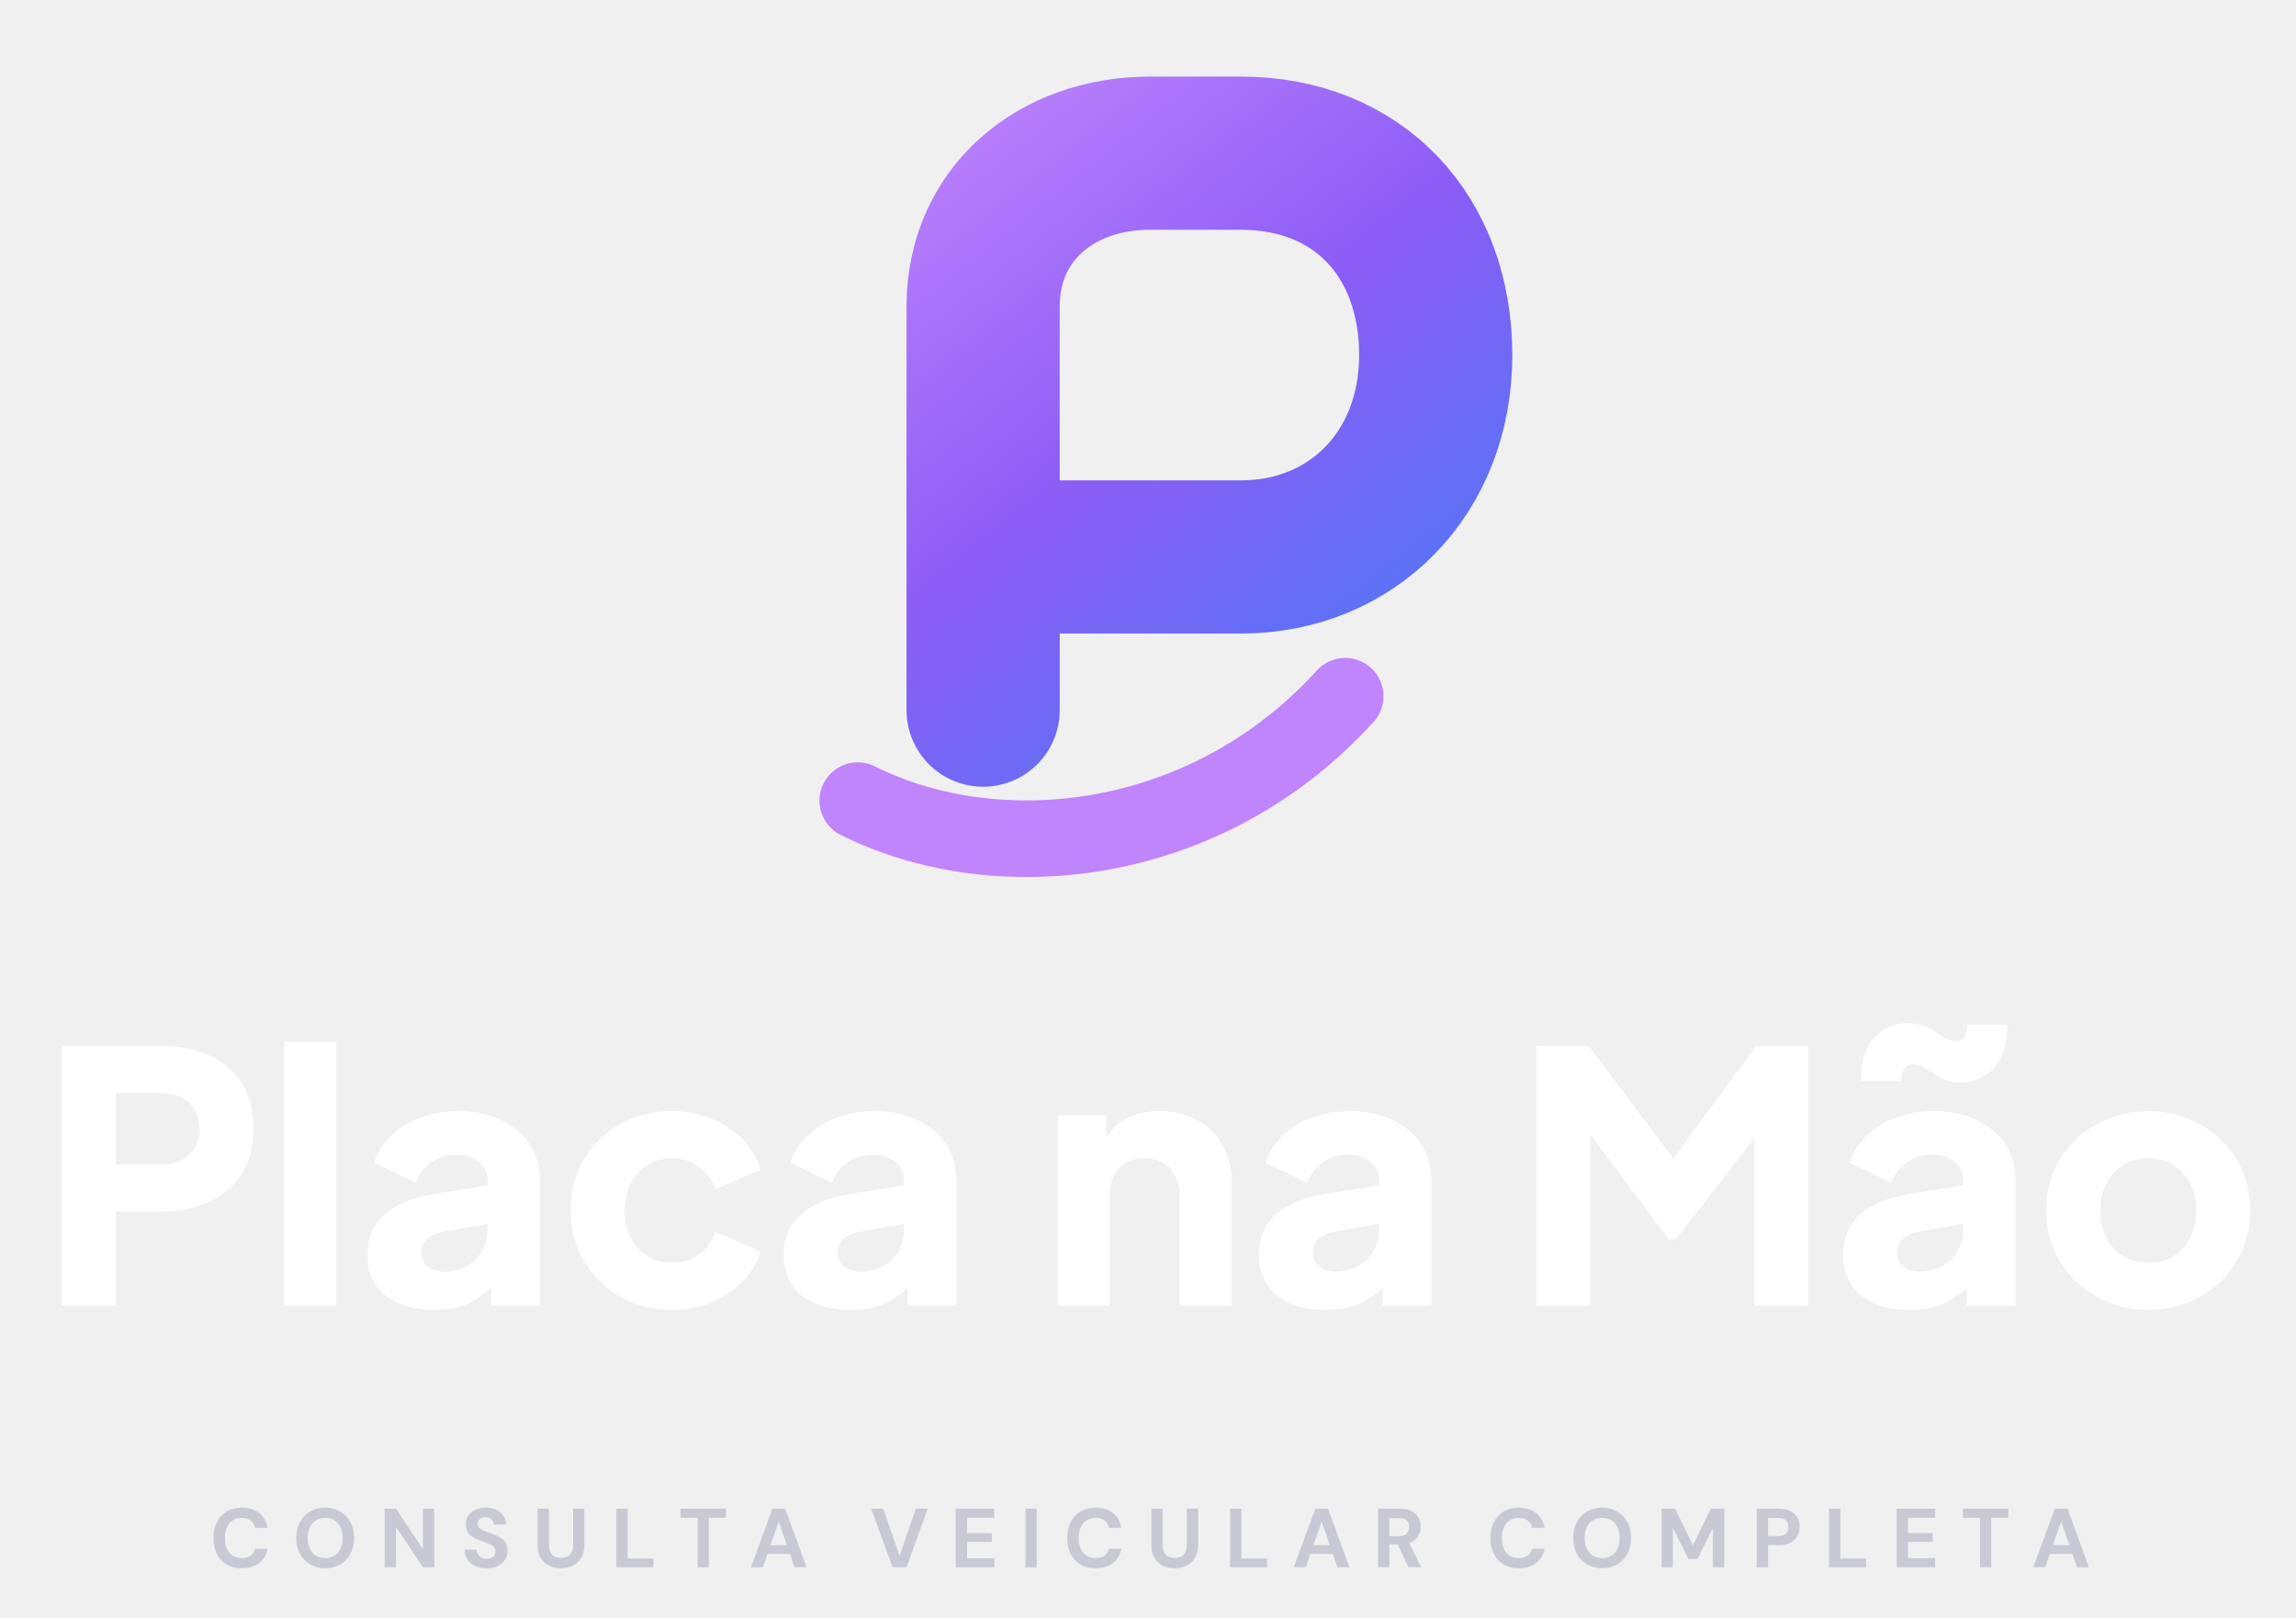
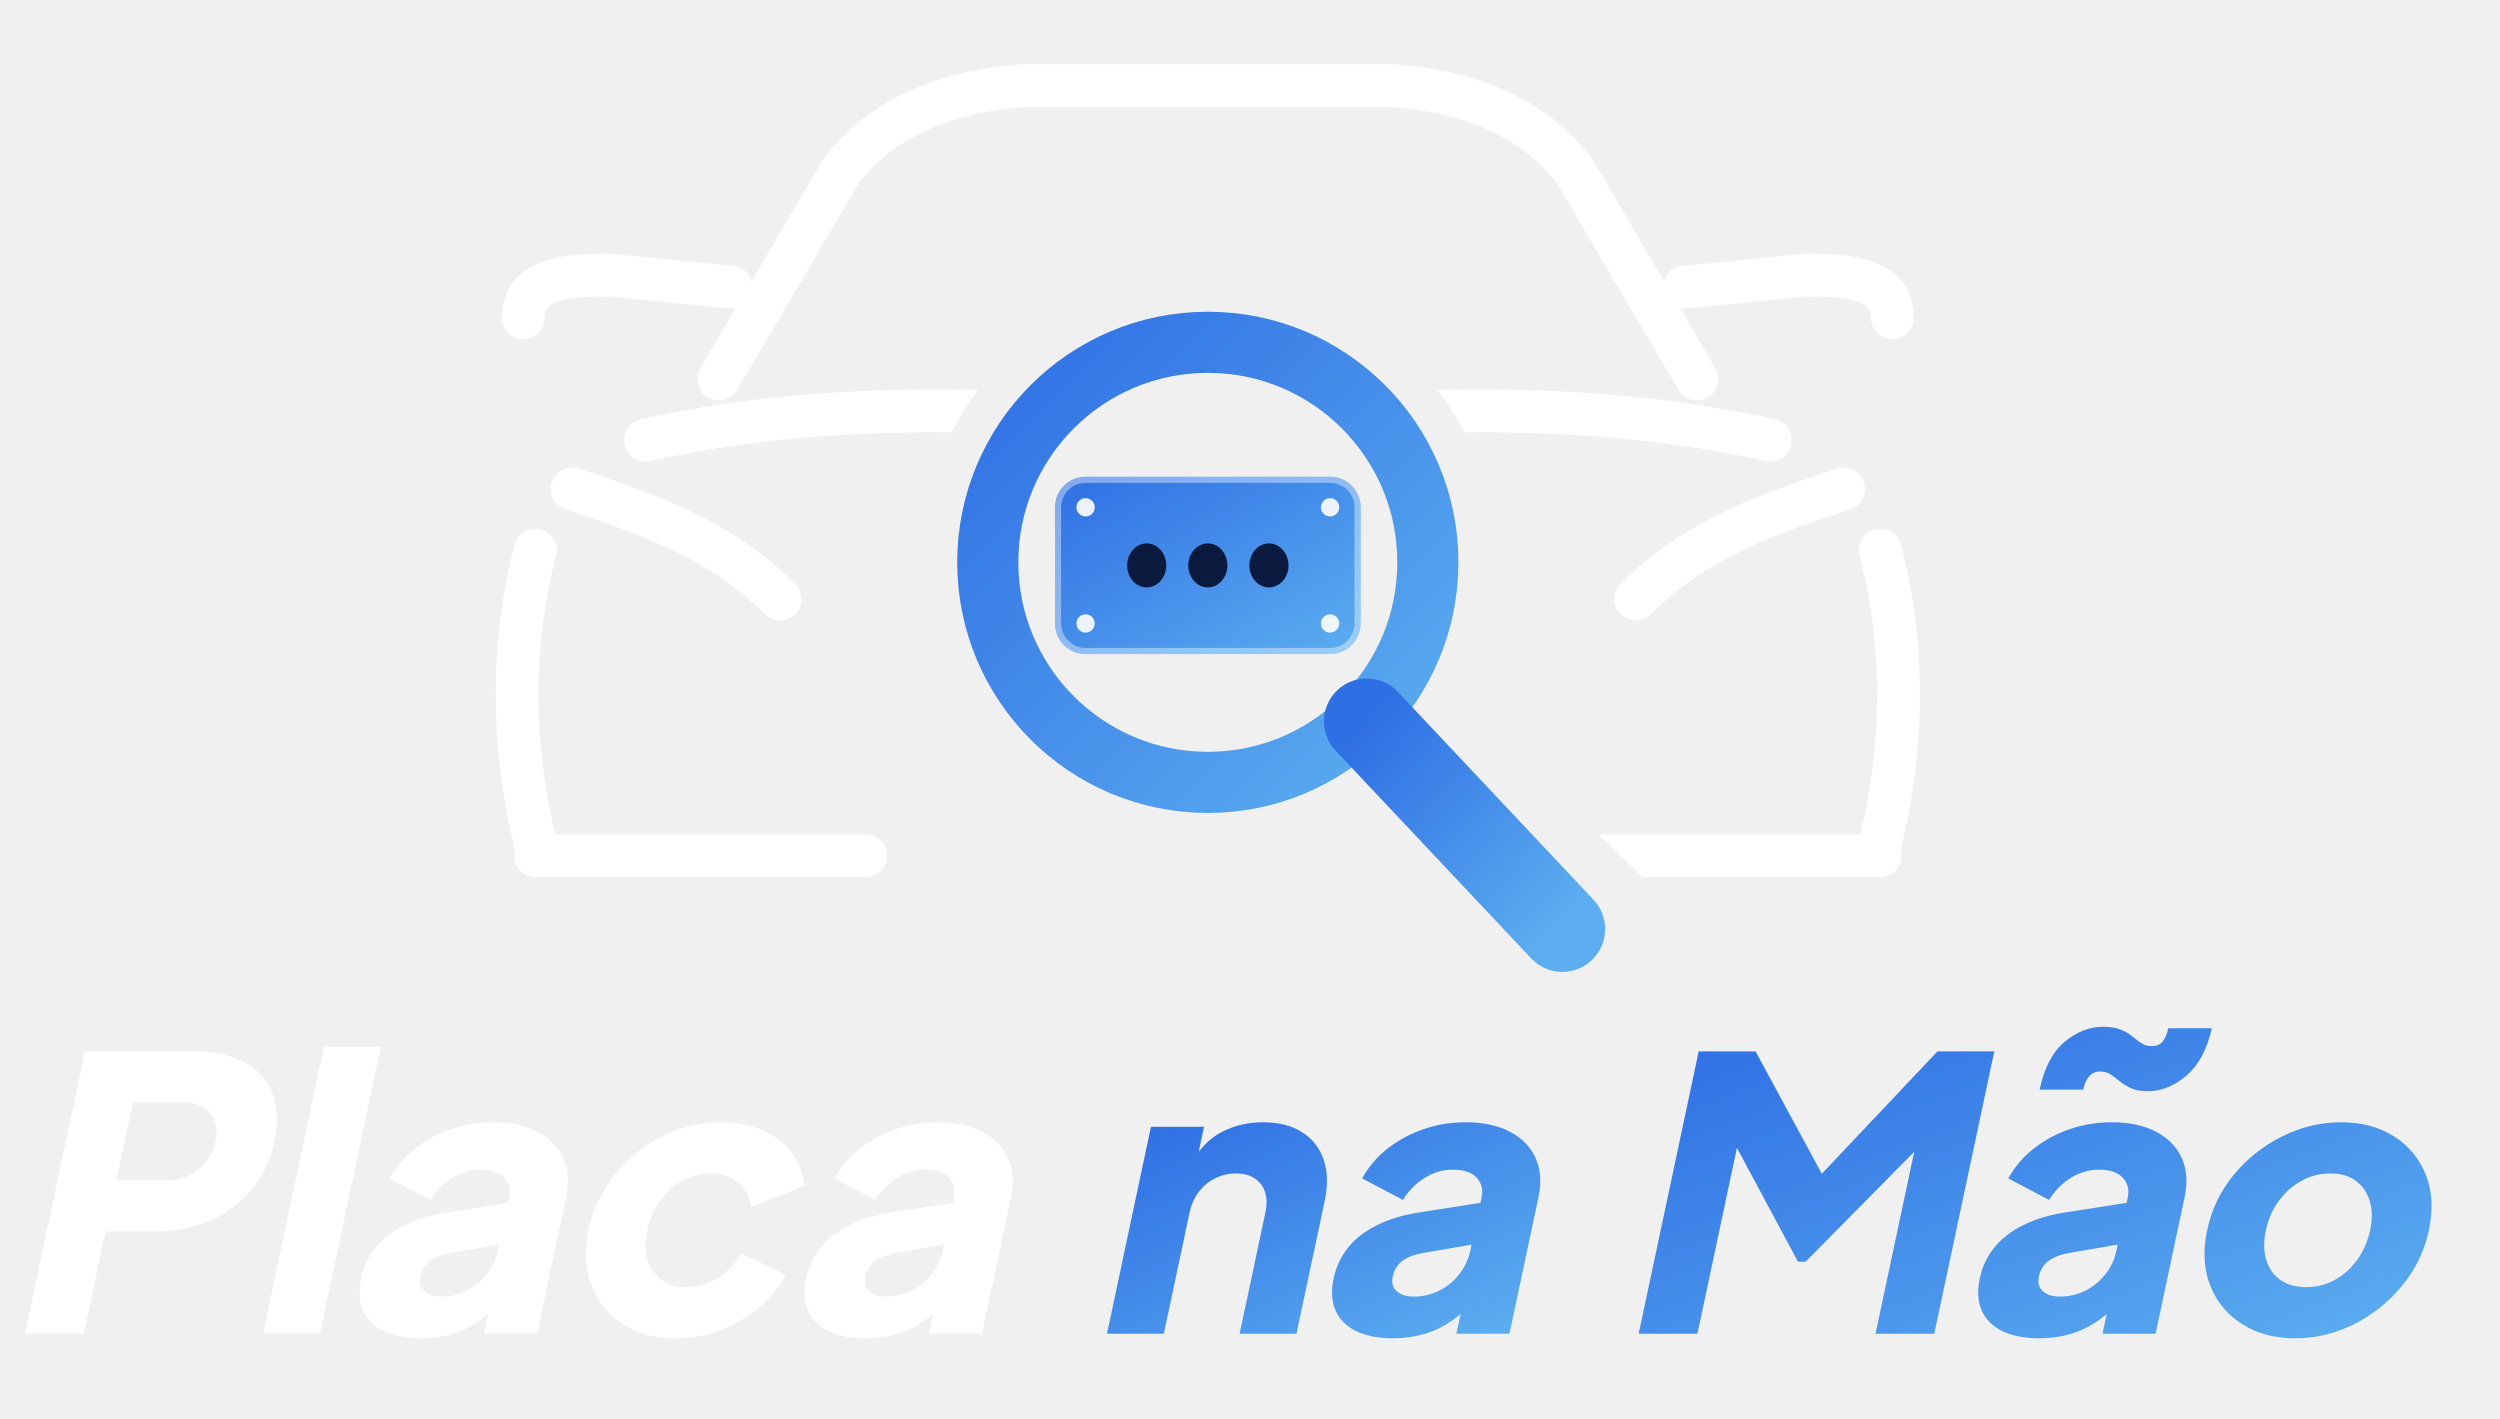
- <svg xmlns="http://www.w3.org/2000/svg" viewBox="0 0 237 167" width="237" height="167" role="img" aria-label="Placa na Mão">
+ <svg xmlns="http://www.w3.org/2000/svg" viewBox="0 0 409 232" width="409" height="232" role="img" aria-label="Placa na Mão">
  <defs>
-     <linearGradient id="g" x1="14" y1="8" x2="54" y2="58" gradientUnits="userSpaceOnUse">
-       <stop offset="0" stop-color="#C084FC" />
-       <stop offset=".45" stop-color="#8B5CF6" />
-       <stop offset="1" stop-color="#3B82F6" />
+     <linearGradient id="gd" x1="0" y1="0" x2="1" y2="1">
+       <stop offset="0" stop-color="#2F6FE4" />
+       <stop offset="1" stop-color="#5CAEF0" />
    </linearGradient>
  </defs>
-   <g transform="translate(72.73 0) scale(1.4375)">
-     <path d="M20 51V22C20 15.4 25.2 11 32 11H38.5C47 11 52.5 17 52.5 25.5C52.5 34 46.5 40 38.5 40H20" fill="none" stroke="url(#g)" stroke-width="11" stroke-linecap="round" stroke-linejoin="round" />
-     <path d="M11 57.5C21 62.5 36 61 46 50" fill="none" stroke="#C084FC" stroke-width="5.5" stroke-linecap="round" />
+   <g transform="translate(75.6,0)">
+     <g>
+       <mask id="md">
+         <rect width="244" height="170" fill="#fff" />
+         <circle cx="122" cy="92" r="47" fill="#000" />
+         <path d="M155 126 L190 160" stroke="#000" stroke-width="28" stroke-linecap="round" />
+       </mask>
+       <g mask="url(#md)" fill="none" stroke="#FFFFFF" stroke-width="7" stroke-linecap="round" stroke-linejoin="round">
+         <path d="M42 62 L62 28 C68 20 78 15 92 14 H152 C166 15 176 20 182 28 L202 62" />
+         <path d="M10 52 C10 46 16 45 24 45 L44 47" />
+         <path d="M234 52 C234 46 228 45 220 45 L200 47" />
+         <path d="M30 72 C48 68 70 66 100 68" />
+         <path d="M214 72 C196 68 174 66 144 68" />
+         <path d="M18 80 C30 84 42 88 52 98" />
+         <path d="M226 80 C214 84 202 88 192 98" />
+         <path d="M12 90 C8 105 8 122 12 138" />
+         <path d="M232 90 C236 105 236 122 232 138" />
+         <path d="M12 140 H66" />
+         <path d="M232 140 H178" />
+       </g>
+     </g>
+     <circle cx="122" cy="92" r="36" fill="none" stroke="url(#gd)" stroke-width="10" />
+     <path d="M148 118 L180 152" stroke="url(#gd)" stroke-width="14" stroke-linecap="round" />
+     <rect x="97" y="78" width="50" height="29" rx="5" fill="url(#gd)" />
+     <rect x="97.5" y="78.5" width="49" height="28" rx="4.5" fill="none" stroke="#fff" stroke-opacity=".4" stroke-width="1" />
+     <g fill="#0A1A3F">
+       <ellipse cx="112" cy="92.5" rx="3.2" ry="3.6" />
+       <ellipse cx="122" cy="92.5" rx="3.2" ry="3.6" />
+       <ellipse cx="132" cy="92.5" rx="3.2" ry="3.6" />
+     </g>
+     <g fill="#fff" fill-opacity=".9">
+       <circle cx="102" cy="83" r="1.5" />
+       <circle cx="142" cy="83" r="1.5" />
+       <circle cx="102" cy="102" r="1.5" />
+       <circle cx="142" cy="102" r="1.5" />
+     </g>
  </g>
-   <g transform="translate(4.00 106)">
-     <path d="M2.376 28.8V1.98H12.672Q15.444 1.98 17.586 2.952Q19.728 3.924 20.952 5.832Q22.176 7.74 22.176 10.548Q22.176 13.284 20.934 15.192Q19.692 17.1 17.55 18.09Q15.408 19.08 12.672 19.08H7.956V28.8ZM7.956 14.22H12.708Q13.896 14.22 14.76 13.752Q15.624 13.284 16.11 12.456Q16.596 11.628 16.596 10.548Q16.596 9.432 16.11 8.604Q15.624 7.776 14.76 7.308Q13.896 6.84 12.708 6.84H7.956Z M25.344 28.8V1.548H30.744V28.8Z M40.788 29.232Q38.664 29.232 37.116 28.548Q35.568 27.864 34.74 26.586Q33.912 25.308 33.912 23.544Q33.912 21.888 34.668 20.61Q35.424 19.332 36.99 18.468Q38.556 17.604 40.896 17.244L46.332 16.38V15.84Q46.332 14.724 45.45 13.968Q44.568 13.212 43.056 13.212Q41.616 13.212 40.518 14.004Q39.42 14.796 38.916 16.092L34.596 14.04Q35.172 12.384 36.432 11.196Q37.692 10.008 39.456 9.36Q41.22 8.712 43.308 8.712Q45.792 8.712 47.7 9.612Q49.608 10.512 50.67 12.114Q51.732 13.716 51.732 15.84V28.8H46.692V26.928Q46.368 27.288 46.008 27.54Q44.964 28.404 43.668 28.818Q42.372 29.232 40.788 29.232ZM46.332 20.34 41.868 21.132Q40.716 21.348 40.104 21.87Q39.492 22.392 39.492 23.364Q39.492 24.264 40.176 24.768Q40.86 25.272 41.868 25.272Q43.2 25.272 44.208 24.696Q45.216 24.12 45.774 23.13Q46.332 22.14 46.332 20.952Z M65.34 29.232Q62.388 29.232 60.03 27.882Q57.672 26.532 56.286 24.192Q54.9 21.852 54.9 18.936Q54.9 16.02 56.268 13.698Q57.636 11.376 60.012 10.044Q62.388 8.712 65.34 8.712Q67.536 8.712 69.408 9.468Q71.28 10.224 72.612 11.574Q73.944 12.924 74.52 14.76L69.84 16.776Q69.336 15.3 68.13 14.436Q66.924 13.572 65.34 13.572Q63.936 13.572 62.838 14.256Q61.74 14.94 61.11 16.164Q60.48 17.388 60.48 18.972Q60.48 20.556 61.11 21.78Q61.74 23.004 62.838 23.688Q63.936 24.372 65.34 24.372Q66.96 24.372 68.148 23.508Q69.336 22.644 69.84 21.168L74.52 23.22Q73.98 24.948 72.648 26.316Q71.316 27.684 69.444 28.458Q67.572 29.232 65.34 29.232Z M83.772 29.232Q81.648 29.232 80.1 28.548Q78.552 27.864 77.724 26.586Q76.896 25.308 76.896 23.544Q76.896 21.888 77.652 20.61Q78.408 19.332 79.974 18.468Q81.54 17.604 83.88 17.244L89.316 16.38V15.84Q89.316 14.724 88.434 13.968Q87.552 13.212 86.04 13.212Q84.6 13.212 83.502 14.004Q82.404 14.796 81.9 16.092L77.58 14.04Q78.156 12.384 79.416 11.196Q80.676 10.008 82.44 9.36Q84.204 8.712 86.292 8.712Q88.776 8.712 90.684 9.612Q92.592 10.512 93.654 12.114Q94.716 13.716 94.716 15.84V28.8H89.676V26.928Q89.352 27.288 88.992 27.54Q87.948 28.404 86.652 28.818Q85.356 29.232 83.772 29.232ZM89.316 20.34 84.852 21.132Q83.7 21.348 83.088 21.87Q82.476 22.392 82.476 23.364Q82.476 24.264 83.16 24.768Q83.844 25.272 84.852 25.272Q86.184 25.272 87.192 24.696Q88.2 24.12 88.758 23.13Q89.316 22.14 89.316 20.952Z M105.156 28.8V9.144H110.196V11.52Q110.88 10.26 112.14 9.54Q113.652 8.712 115.704 8.712Q117.936 8.712 119.61 9.648Q121.284 10.584 122.22 12.258Q123.156 13.932 123.156 16.164V28.8H117.756V17.316Q117.756 16.164 117.306 15.336Q116.856 14.508 116.046 14.04Q115.236 13.572 114.156 13.572Q113.112 13.572 112.284 14.04Q111.456 14.508 111.006 15.336Q110.556 16.164 110.556 17.316V28.8Z M132.804 29.232Q130.68 29.232 129.132 28.548Q127.584 27.864 126.756 26.586Q125.928 25.308 125.928 23.544Q125.928 21.888 126.684 20.61Q127.44 19.332 129.006 18.468Q130.572 17.604 132.912 17.244L138.348 16.38V15.84Q138.348 14.724 137.466 13.968Q136.584 13.212 135.072 13.212Q133.632 13.212 132.534 14.004Q131.436 14.796 130.932 16.092L126.612 14.04Q127.188 12.384 128.448 11.196Q129.708 10.008 131.472 9.36Q133.236 8.712 135.324 8.712Q137.808 8.712 139.716 9.612Q141.624 10.512 142.686 12.114Q143.748 13.716 143.748 15.84V28.8H138.708V26.928Q138.384 27.288 138.024 27.54Q136.98 28.404 135.684 28.818Q134.388 29.232 132.804 29.232ZM138.348 20.34 133.884 21.132Q132.732 21.348 132.12 21.87Q131.508 22.392 131.508 23.364Q131.508 24.264 132.192 24.768Q132.876 25.272 133.884 25.272Q135.216 25.272 136.224 24.696Q137.232 24.12 137.79 23.13Q138.348 22.14 138.348 20.952Z M154.584 28.8V1.98H159.984L168.732 13.608L177.264 1.98H182.664V28.8H177.084V11.52L168.984 21.96H168.264L160.164 11.124V28.8Z M193.104 29.232Q190.98 29.232 189.432 28.548Q187.884 27.864 187.056 26.586Q186.228 25.308 186.228 23.544Q186.228 21.888 186.984 20.61Q187.74 19.332 189.306 18.468Q190.872 17.604 193.212 17.244L198.648 16.38V15.84Q198.648 14.724 197.766 13.968Q196.884 13.212 195.372 13.212Q193.932 13.212 192.834 14.004Q191.736 14.796 191.232 16.092L186.912 14.04Q187.488 12.384 188.748 11.196Q190.008 10.008 191.772 9.36Q193.536 8.712 195.624 8.712Q198.108 8.712 200.016 9.612Q201.924 10.512 202.986 12.114Q204.048 13.716 204.048 15.84V28.8H199.008V26.928Q198.684 27.288 198.324 27.54Q197.28 28.404 195.984 28.818Q194.688 29.232 193.104 29.232ZM198.648 20.34 194.184 21.132Q193.032 21.348 192.42 21.87Q191.808 22.392 191.808 23.364Q191.808 24.264 192.492 24.768Q193.176 25.272 194.184 25.272Q195.516 25.272 196.524 24.696Q197.532 24.12 198.09 23.13Q198.648 22.14 198.648 20.952ZM198.432 5.76Q197.424 5.76 196.74 5.472Q196.056 5.184 195.552 4.824Q195.048 4.464 194.562 4.176Q194.076 3.888 193.464 3.888Q192.852 3.888 192.546 4.338Q192.24 4.788 192.24 5.616H188.1Q188.1 2.484 189.522 1.062Q190.944 -0.36 192.852 -0.36Q193.896 -0.36 194.598 -0.09Q195.3 0.18 195.84 0.558Q196.38 0.936 196.848 1.206Q197.316 1.476 197.856 1.476Q198.576 1.476 198.828 1.026Q199.08 0.576 199.08 -0.216H203.22Q203.184 2.808 201.762 4.284Q200.34 5.76 198.432 5.76Z M217.764 29.232Q214.848 29.232 212.454 27.9Q210.06 26.568 208.638 24.246Q207.216 21.924 207.216 18.972Q207.216 15.984 208.638 13.68Q210.06 11.376 212.454 10.044Q214.848 8.712 217.764 8.712Q220.68 8.712 223.056 10.044Q225.432 11.376 226.854 13.68Q228.276 15.984 228.276 18.972Q228.276 21.924 226.854 24.246Q225.432 26.568 223.056 27.9Q220.68 29.232 217.764 29.232ZM217.764 24.372Q219.24 24.372 220.338 23.688Q221.436 23.004 222.066 21.78Q222.696 20.556 222.696 18.972Q222.696 17.388 222.066 16.182Q221.436 14.976 220.338 14.274Q219.24 13.572 217.764 13.572Q216.288 13.572 215.172 14.274Q214.056 14.976 213.426 16.182Q212.796 17.388 212.796 18.972Q212.796 20.556 213.426 21.78Q214.056 23.004 215.172 23.688Q216.288 24.372 217.764 24.372Z" fill="#FFFFFF" />
-   </g>
-   <g transform="translate(21.64 106)">
-     <path d="M3.309 55.904Q2.402 55.904 1.75 55.511Q1.097 55.117 0.747 54.413Q0.397 53.709 0.397 52.785Q0.397 51.86 0.747 51.152Q1.097 50.443 1.75 50.046Q2.402 49.648 3.309 49.648Q4.406 49.648 5.106 50.193Q5.806 50.737 5.979 51.731H4.709Q4.596 51.247 4.238 50.975Q3.879 50.702 3.3 50.702Q2.765 50.702 2.38 50.957Q1.996 51.212 1.788 51.674Q1.581 52.137 1.581 52.785Q1.581 53.424 1.788 53.891Q1.996 54.357 2.38 54.608Q2.765 54.858 3.3 54.858Q3.879 54.858 4.234 54.603Q4.588 54.348 4.7 53.891H5.979Q5.806 54.832 5.106 55.368Q4.406 55.904 3.309 55.904Z M11.923 55.904Q11.042 55.904 10.368 55.506Q9.694 55.109 9.314 54.405Q8.934 53.7 8.934 52.776Q8.934 51.852 9.314 51.147Q9.694 50.443 10.368 50.046Q11.042 49.648 11.923 49.648Q12.813 49.648 13.487 50.046Q14.161 50.443 14.537 51.147Q14.913 51.852 14.913 52.776Q14.913 53.7 14.537 54.405Q14.161 55.109 13.487 55.506Q12.813 55.904 11.923 55.904ZM11.923 54.858Q12.476 54.858 12.878 54.603Q13.28 54.348 13.504 53.882Q13.729 53.415 13.729 52.776Q13.729 52.128 13.504 51.666Q13.28 51.204 12.878 50.953Q12.476 50.702 11.923 50.702Q11.379 50.702 10.973 50.953Q10.567 51.204 10.342 51.666Q10.117 52.128 10.117 52.776Q10.117 53.415 10.342 53.882Q10.567 54.348 10.973 54.603Q11.379 54.858 11.923 54.858Z M18.066 55.8V49.752H19.233L22.015 53.925V49.752H23.181V55.8H22.015L19.233 51.636V55.8Z M28.607 55.904Q27.95 55.904 27.436 55.679Q26.922 55.454 26.624 55.022Q26.326 54.59 26.317 53.977H27.553Q27.562 54.245 27.691 54.461Q27.821 54.677 28.05 54.802Q28.279 54.927 28.598 54.927Q28.875 54.927 29.078 54.837Q29.281 54.746 29.393 54.582Q29.506 54.418 29.506 54.193Q29.506 53.934 29.38 53.761Q29.255 53.588 29.035 53.467Q28.814 53.346 28.525 53.247Q28.236 53.148 27.916 53.035Q27.199 52.802 26.823 52.413Q26.447 52.024 26.447 51.385Q26.447 50.841 26.711 50.452Q26.974 50.063 27.441 49.856Q27.907 49.648 28.503 49.648Q29.117 49.648 29.579 49.86Q30.041 50.072 30.313 50.469Q30.586 50.867 30.594 51.402H29.35Q29.341 51.204 29.233 51.026Q29.125 50.849 28.935 50.741Q28.745 50.633 28.486 50.633Q28.261 50.625 28.076 50.702Q27.89 50.78 27.782 50.931Q27.674 51.083 27.674 51.307Q27.674 51.523 27.782 51.67Q27.89 51.817 28.08 51.925Q28.27 52.033 28.529 52.124Q28.788 52.214 29.091 52.309Q29.54 52.465 29.92 52.677Q30.3 52.888 30.525 53.225Q30.75 53.562 30.75 54.115Q30.75 54.59 30.499 54.996Q30.249 55.403 29.778 55.653Q29.307 55.904 28.607 55.904Z M36.245 55.904Q35.58 55.904 35.035 55.636Q34.491 55.368 34.171 54.832Q33.852 54.297 33.852 53.467V49.752H35.018V53.476Q35.018 53.925 35.165 54.232Q35.312 54.539 35.592 54.685Q35.873 54.832 36.262 54.832Q36.66 54.832 36.94 54.685Q37.221 54.539 37.368 54.232Q37.515 53.925 37.515 53.476V49.752H38.681V53.467Q38.681 54.297 38.353 54.832Q38.025 55.368 37.467 55.636Q36.91 55.904 36.245 55.904Z M41.982 55.8V49.752H43.148V54.893H45.801V55.8Z M50.371 55.8V50.694H48.6V49.752H53.292V50.694H51.529V55.8Z M55.875 55.8 58.087 49.752H59.409L61.612 55.8H60.376L59.901 54.426H57.577L57.102 55.8ZM59.59 53.519 58.743 51.083 57.897 53.519Z M70.494 55.8 68.291 49.752H69.535L71.211 54.608L72.896 49.752H74.131L71.928 55.8Z M77.017 55.8V49.752H80.991V50.694H78.183V52.275H80.732V53.182H78.183V54.858H80.991V55.8Z M84.214 55.8V49.752H85.38V55.8Z M91.437 55.904Q90.53 55.904 89.878 55.511Q89.225 55.117 88.875 54.413Q88.525 53.709 88.525 52.785Q88.525 51.86 88.875 51.152Q89.225 50.443 89.878 50.046Q90.53 49.648 91.437 49.648Q92.534 49.648 93.234 50.193Q93.934 50.737 94.107 51.731H92.837Q92.724 51.247 92.366 50.975Q92.007 50.702 91.428 50.702Q90.893 50.702 90.508 50.957Q90.124 51.212 89.916 51.674Q89.709 52.137 89.709 52.785Q89.709 53.424 89.916 53.891Q90.124 54.357 90.508 54.608Q90.893 54.858 91.428 54.858Q92.007 54.858 92.362 54.603Q92.716 54.348 92.828 53.891H94.107Q93.934 54.832 93.234 55.368Q92.534 55.904 91.437 55.904Z M99.602 55.904Q98.937 55.904 98.392 55.636Q97.848 55.368 97.528 54.832Q97.209 54.297 97.209 53.467V49.752H98.375V53.476Q98.375 53.925 98.522 54.232Q98.669 54.539 98.95 54.685Q99.23 54.832 99.619 54.832Q100.017 54.832 100.297 54.685Q100.578 54.539 100.725 54.232Q100.872 53.925 100.872 53.476V49.752H102.038V53.467Q102.038 54.297 101.71 54.832Q101.382 55.368 100.824 55.636Q100.267 55.904 99.602 55.904Z M105.339 55.8V49.752H106.505V54.893H109.158V55.8Z M111.914 55.8 114.126 49.752H115.448L117.651 55.8H116.415L115.94 54.426H113.616L113.141 55.8ZM115.629 53.519 114.782 51.083 113.936 53.519Z M120.606 55.8V49.752H122.861Q123.595 49.752 124.07 50.003Q124.546 50.253 124.779 50.672Q125.012 51.091 125.012 51.601Q125.012 52.085 124.788 52.504Q124.563 52.923 124.088 53.173Q123.967 53.243 123.828 53.286L125.073 55.8H123.742L122.636 53.433H121.772V55.8ZM121.772 52.586H122.792Q123.319 52.586 123.569 52.327Q123.82 52.068 123.82 51.644Q123.82 51.221 123.574 50.975Q123.327 50.728 122.792 50.728H121.772Z M135.121 55.904Q134.214 55.904 133.561 55.511Q132.909 55.117 132.559 54.413Q132.209 53.709 132.209 52.785Q132.209 51.86 132.559 51.152Q132.909 50.443 133.561 50.046Q134.214 49.648 135.121 49.648Q136.218 49.648 136.918 50.193Q137.618 50.737 137.791 51.731H136.521Q136.408 51.247 136.05 50.975Q135.691 50.702 135.112 50.702Q134.577 50.702 134.192 50.957Q133.808 51.212 133.6 51.674Q133.393 52.137 133.393 52.785Q133.393 53.424 133.6 53.891Q133.808 54.357 134.192 54.608Q134.577 54.858 135.112 54.858Q135.691 54.858 136.045 54.603Q136.4 54.348 136.512 53.891H137.791Q137.618 54.832 136.918 55.368Q136.218 55.904 135.121 55.904Z M143.735 55.904Q142.854 55.904 142.18 55.506Q141.506 55.109 141.126 54.405Q140.746 53.7 140.746 52.776Q140.746 51.852 141.126 51.147Q141.506 50.443 142.18 50.046Q142.854 49.648 143.735 49.648Q144.625 49.648 145.299 50.046Q145.973 50.443 146.349 51.147Q146.724 51.852 146.724 52.776Q146.724 53.7 146.349 54.405Q145.973 55.109 145.299 55.506Q144.625 55.904 143.735 55.904ZM143.735 54.858Q144.288 54.858 144.69 54.603Q145.092 54.348 145.316 53.882Q145.541 53.415 145.541 52.776Q145.541 52.128 145.316 51.666Q145.092 51.204 144.69 50.953Q144.288 50.702 143.735 50.702Q143.191 50.702 142.785 50.953Q142.379 51.204 142.154 51.666Q141.929 52.128 141.929 52.776Q141.929 53.415 142.154 53.882Q142.379 54.348 142.785 54.603Q143.191 54.858 143.735 54.858Z M149.878 55.8V49.752H151.269L153.118 53.528L154.95 49.752H156.341V55.8H155.174V51.739L153.576 54.953H152.652L151.044 51.739V55.8Z M159.693 55.8V49.752H161.957Q162.691 49.752 163.175 50.003Q163.659 50.253 163.892 50.676Q164.125 51.1 164.125 51.644Q164.125 52.145 163.901 52.569Q163.676 52.992 163.192 53.256Q162.708 53.519 161.957 53.519H160.86V55.8ZM160.86 52.577H161.888Q162.449 52.577 162.696 52.322Q162.942 52.068 162.942 51.644Q162.942 51.195 162.696 50.949Q162.449 50.702 161.888 50.702H160.86Z M167.158 55.8V49.752H168.324V54.893H170.977V55.8Z M174.139 55.8V49.752H178.114V50.694H175.306V52.275H177.854V53.182H175.306V54.858H178.114V55.8Z M182.745 55.8V50.694H180.973V49.752H185.665V50.694H183.902V55.8Z M188.248 55.8 190.46 49.752H191.782L193.985 55.8H192.75L192.275 54.426H189.95L189.475 55.8ZM191.964 53.519 191.117 51.083 190.27 53.519Z" fill="#C9C9D6" />
+   <g transform="translate(0,218.2)">
+     <g transform="scale(0.062) skewX(-12)">
+       <path d="M66 0V-745H352Q429 -745 488.5 -718Q548 -691 582 -638Q616 -585 616 -507Q616 -431 581.5 -378Q547 -325 487.5 -297.5Q428 -270 352 -270H221V0ZM221 -405H353Q386 -405 410 -418Q434 -431 447.5 -454Q461 -477 461 -507Q461 -538 447.5 -561Q434 -584 410 -597Q386 -610 353 -610H221ZM694 0V-757H844V0ZM1113 12Q1054 12 1011 -7Q968 -26 945 -61.5Q922 -97 922 -146Q922 -192 943 -227.5Q964 -263 1007.5 -287Q1051 -311 1116 -321L1283 -348V-238L1143 -213Q1111 -207 1094 -192.5Q1077 -178 1077 -151Q1077 -126 1096 -112Q1115 -98 1143 -98Q1180 -98 1208 -114Q1236 -130 1251.5 -157.5Q1267 -185 1267 -218V-360Q1267 -391 1242.5 -412Q1218 -433 1176 -433Q1136 -433 1105.5 -411Q1075 -389 1061 -353L941 -410Q957 -456 992 -489Q1027 -522 1076 -540Q1125 -558 1183 -558Q1252 -558 1305 -533Q1358 -508 1387.5 -463.5Q1417 -419 1417 -360V0H1277V-88L1311 -94Q1287 -58 1258 -34.5Q1229 -11 1193 0.5Q1157 12 1113 12ZM1785 12Q1703 12 1637.5 -25.5Q1572 -63 1533.5 -128Q1495 -193 1495 -274Q1495 -355 1533 -419.5Q1571 -484 1637 -521Q1703 -558 1785 -558Q1846 -558 1898 -537Q1950 -516 1987 -478.5Q2024 -441 2040 -390L1910 -334Q1896 -375 1862.5 -399Q1829 -423 1785 -423Q1746 -423 1715.5 -404Q1685 -385 1667.5 -351Q1650 -317 1650 -273Q1650 -229 1667.5 -195Q1685 -161 1715.5 -142Q1746 -123 1785 -123Q1830 -123 1863 -147Q1896 -171 1910 -212L2040 -155Q2025 -107 1988 -69Q1951 -31 1899 -9.5Q1847 12 1785 12ZM2287 12Q2228 12 2185 -7Q2142 -26 2119 -61.5Q2096 -97 2096 -146Q2096 -192 2117 -227.5Q2138 -263 2181.5 -287Q2225 -311 2290 -321L2457 -348V-238L2317 -213Q2285 -207 2268 -192.5Q2251 -178 2251 -151Q2251 -126 2270 -112Q2289 -98 2317 -98Q2354 -98 2382 -114Q2410 -130 2425.5 -157.5Q2441 -185 2441 -218V-360Q2441 -391 2416.5 -412Q2392 -433 2350 -433Q2310 -433 2279.5 -411Q2249 -389 2235 -353L2115 -410Q2131 -456 2166 -489Q2201 -522 2250 -540Q2299 -558 2357 -558Q2426 -558 2479 -533Q2532 -508 2561.5 -463.5Q2591 -419 2591 -360V0H2451V-88L2485 -94Q2461 -58 2432 -34.5Q2403 -11 2367 0.5Q2331 12 2287 12Z" fill="#FFFFFF" />
+       <path d="M2921 0V-546H3061V-438L3053 -462Q3072 -511 3114.5 -534.5Q3157 -558 3214 -558Q3276 -558 3322.5 -532Q3369 -506 3395 -459.5Q3421 -413 3421 -351V0H3271V-319Q3271 -351 3258.5 -374Q3246 -397 3223.5 -410Q3201 -423 3171 -423Q3142 -423 3119 -410Q3096 -397 3083.5 -374Q3071 -351 3071 -319V0ZM3679 12Q3620 12 3577 -7Q3534 -26 3511 -61.5Q3488 -97 3488 -146Q3488 -192 3509 -227.5Q3530 -263 3573.5 -287Q3617 -311 3682 -321L3849 -348V-238L3709 -213Q3677 -207 3660 -192.5Q3643 -178 3643 -151Q3643 -126 3662 -112Q3681 -98 3709 -98Q3746 -98 3774 -114Q3802 -130 3817.5 -157.5Q3833 -185 3833 -218V-360Q3833 -391 3808.5 -412Q3784 -433 3742 -433Q3702 -433 3671.5 -411Q3641 -389 3627 -353L3507 -410Q3523 -456 3558 -489Q3593 -522 3642 -540Q3691 -558 3749 -558Q3818 -558 3871 -533Q3924 -508 3953.5 -463.5Q3983 -419 3983 -360V0H3843V-88L3877 -94Q3853 -58 3824 -34.5Q3795 -11 3759 0.5Q3723 12 3679 12Z" fill="url(#gd)" />
+       <path d="M4324 0V-745H4474L4753 -375H4683L4954 -745H5104V0H4949V-574L5011 -560L4724 -190H4704L4427 -560L4479 -574V0ZM5384 12Q5325 12 5282 -7Q5239 -26 5216 -61.5Q5193 -97 5193 -146Q5193 -192 5214 -227.5Q5235 -263 5278.5 -287Q5322 -311 5387 -321L5554 -348V-238L5414 -213Q5382 -207 5365 -192.5Q5348 -178 5348 -151Q5348 -126 5367 -112Q5386 -98 5414 -98Q5451 -98 5479 -114Q5507 -130 5522.5 -157.5Q5538 -185 5538 -218V-360Q5538 -391 5513.5 -412Q5489 -433 5447 -433Q5407 -433 5376.5 -411Q5346 -389 5332 -353L5212 -410Q5228 -456 5263 -489Q5298 -522 5347 -540Q5396 -558 5454 -558Q5523 -558 5576 -533Q5629 -508 5658.5 -463.5Q5688 -419 5688 -360V0H5548V-88L5582 -94Q5558 -58 5529 -34.5Q5500 -11 5464 0.5Q5428 12 5384 12ZM5532 -640Q5504 -640 5485 -648Q5466 -656 5452 -666Q5438 -676 5424.5 -684Q5411 -692 5394 -692Q5377 -692 5368.5 -679.5Q5360 -667 5360 -644H5245Q5245 -731 5284.5 -770.5Q5324 -810 5377 -810Q5406 -810 5425.5 -802.5Q5445 -795 5460 -784.5Q5475 -774 5488 -766.5Q5501 -759 5516 -759Q5536 -759 5543 -771.5Q5550 -784 5550 -806H5665Q5664 -722 5624.5 -681Q5585 -640 5532 -640ZM6059 12Q5978 12 5911.5 -25Q5845 -62 5805.5 -126.5Q5766 -191 5766 -273Q5766 -356 5805.5 -420Q5845 -484 5911.5 -521Q5978 -558 6059 -558Q6140 -558 6206 -521Q6272 -484 6311.5 -420Q6351 -356 6351 -273Q6351 -191 6311.5 -126.5Q6272 -62 6206 -25Q6140 12 6059 12ZM6059 -123Q6100 -123 6130.5 -142Q6161 -161 6178.5 -195Q6196 -229 6196 -273Q6196 -317 6178.5 -350.5Q6161 -384 6130.5 -403.5Q6100 -423 6059 -423Q6018 -423 5987 -403.5Q5956 -384 5938.5 -350.5Q5921 -317 5921 -273Q5921 -229 5938.5 -195Q5956 -161 5987 -142Q6018 -123 6059 -123Z" fill="url(#gd)" />
+     </g>
  </g>
</svg>
